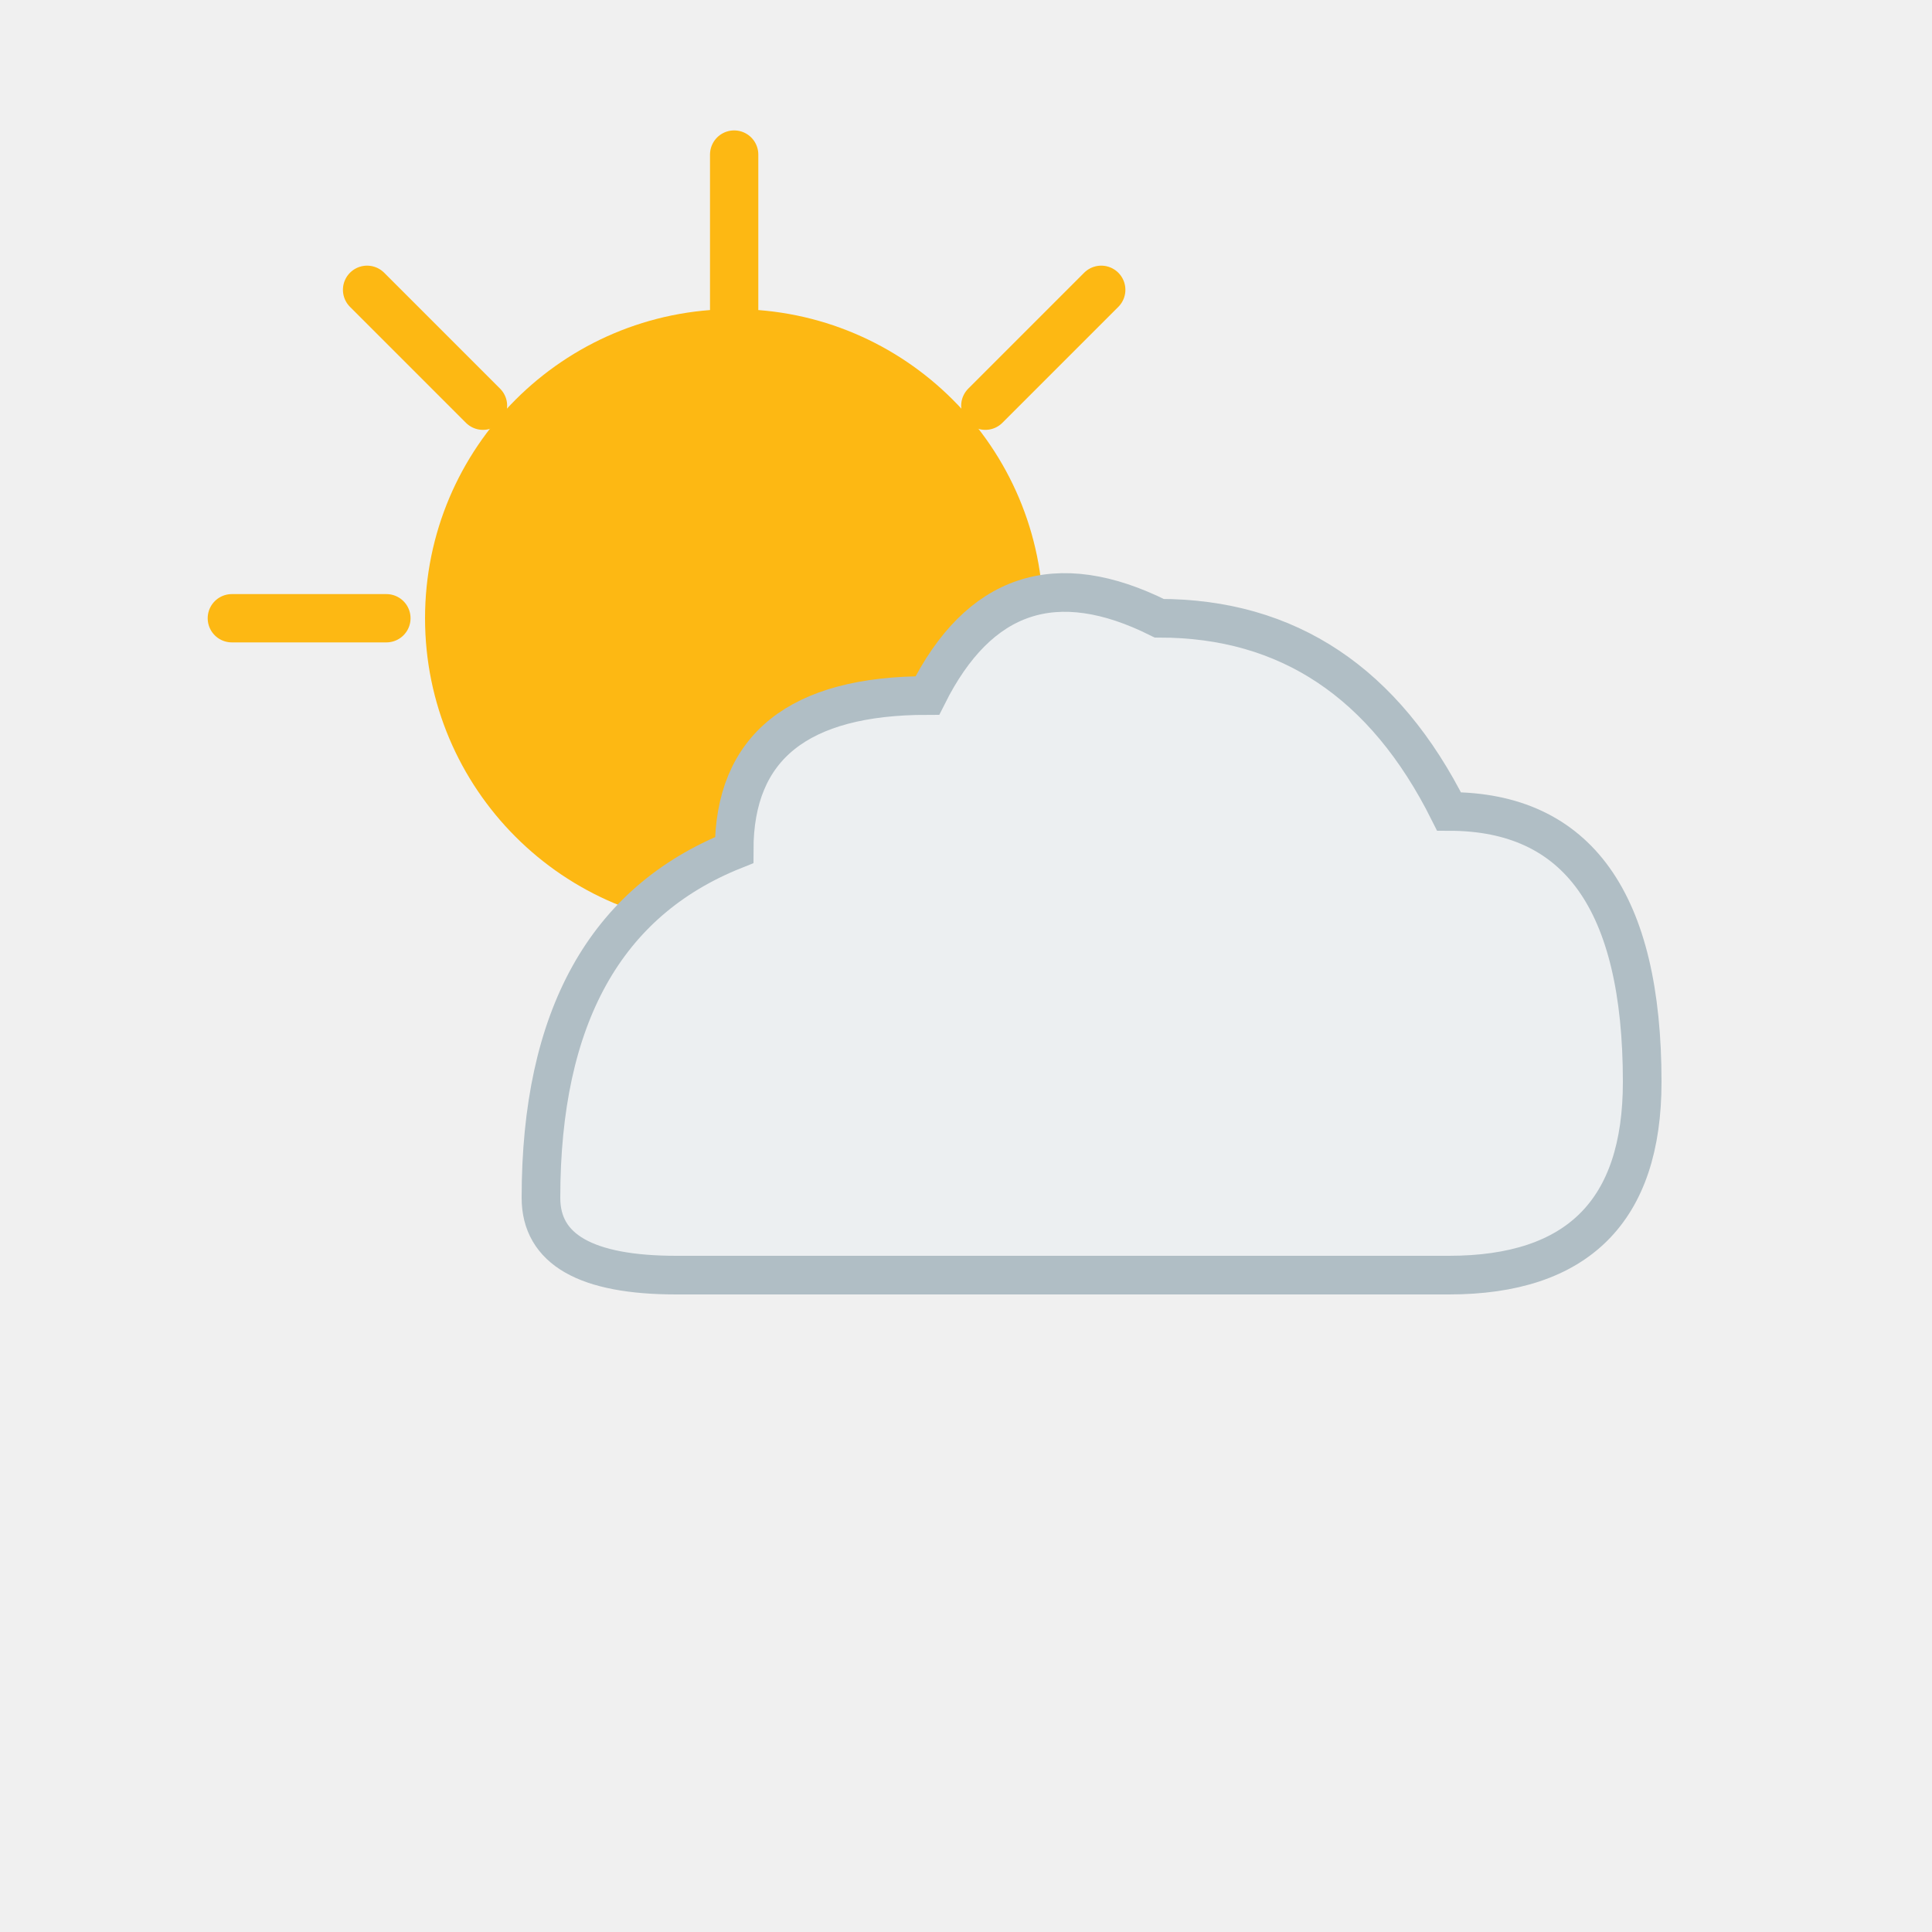
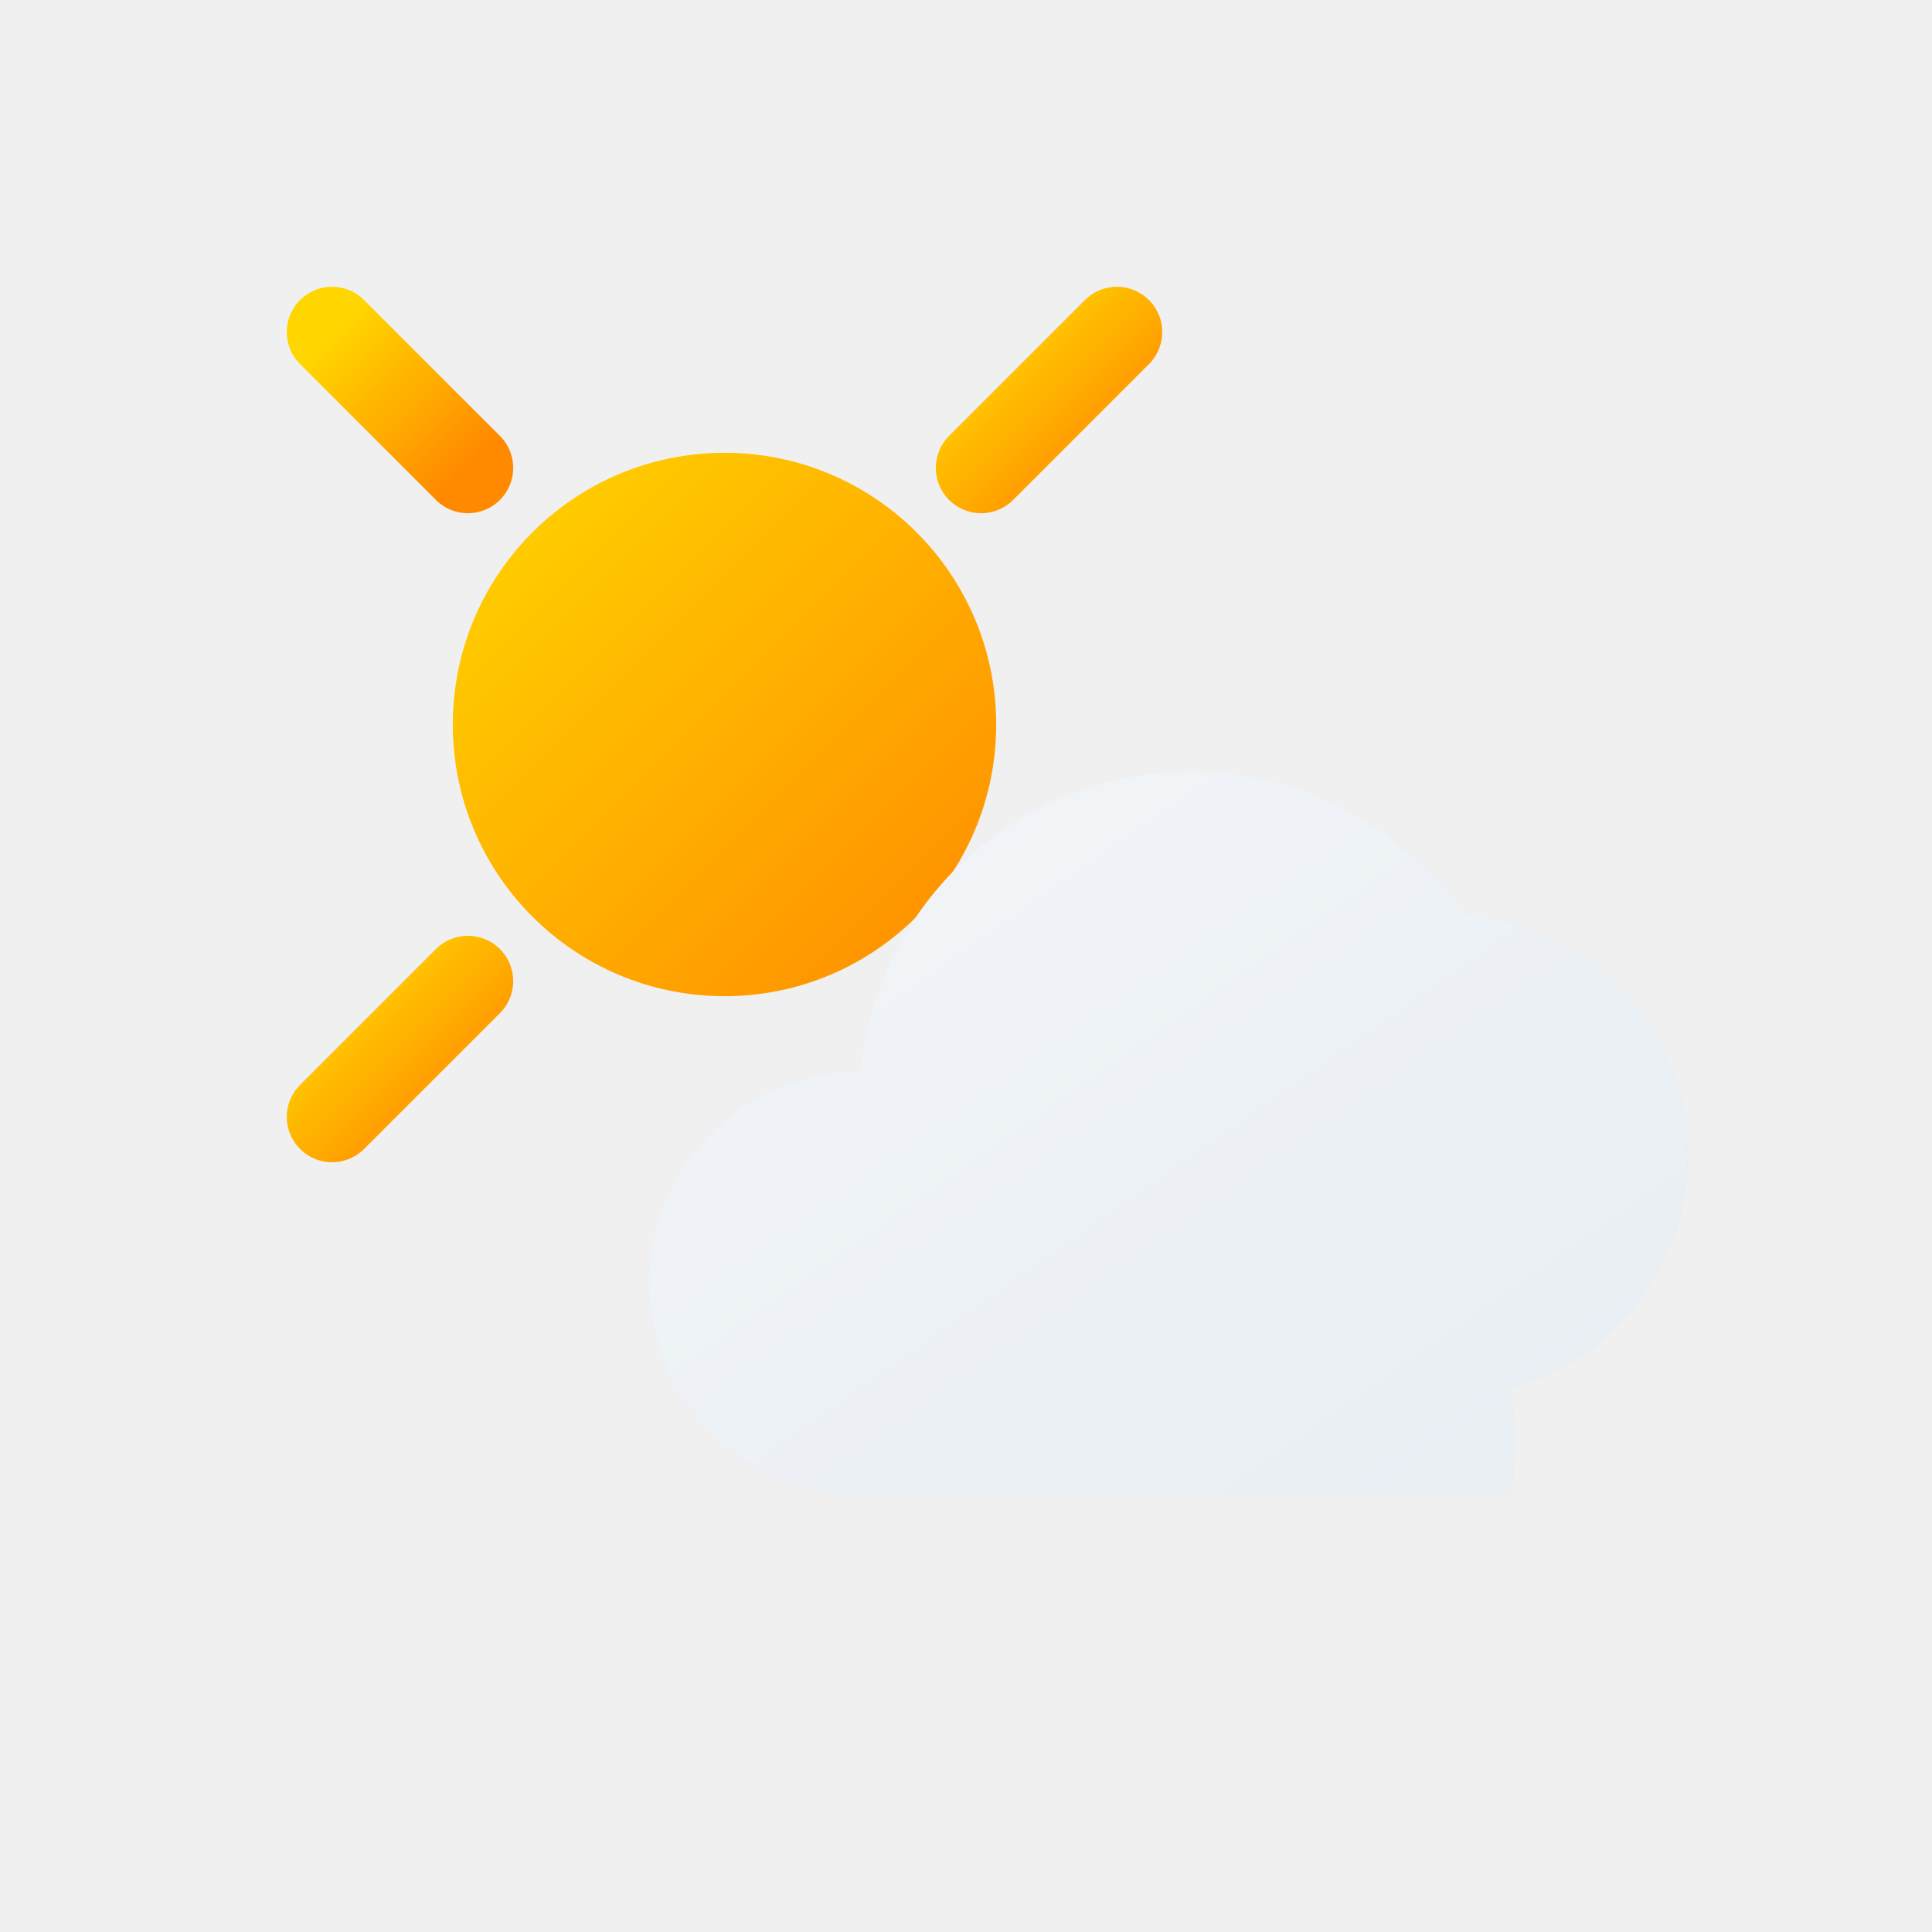
- <svg xmlns="http://www.w3.org/2000/svg" viewBox="0 0 100 100" width="100" height="100">
-   <circle cx="38" cy="32" r="16" fill="#FDB813" />
-   <g stroke="#FDB813" stroke-width="2.5" stroke-linecap="round">
-     <line x1="38" y1="8" x2="38" y2="16" />
-     <line x1="12" y1="32" x2="20" y2="32" />
-     <line x1="19" y1="15" x2="25" y2="21" />
-     <line x1="57" y1="15" x2="51" y2="21" />
+ <svg xmlns="http://www.w3.org/2000/svg" viewBox="0 0 64 64">
+   <defs>
+     <linearGradient id="sun-grad2" x1="0%" y1="0%" x2="100%" y2="100%">
+       <stop offset="0%" style="stop-color:#FFD600" />
+       <stop offset="100%" style="stop-color:#FF8A00" />
+     </linearGradient>
+     <linearGradient id="cloud-grad2" x1="0%" y1="0%" x2="100%" y2="100%">
+       <stop offset="0%" style="stop-color:#e0e8f0" />
+       <stop offset="100%" style="stop-color:#c5d4e0" />
+     </linearGradient>
+   </defs>
+   <g>
+     <circle cx="24" cy="24" r="9" fill="url(#sun-grad2)" />
+     <g stroke="url(#sun-grad2)" stroke-width="3" stroke-linecap="round">
+       <line x1="24" y1="6" x2="24" y2="12" />
+       <line x1="24" y1="36" x2="24" y2="42" />
+       <line x1="6" y1="24" x2="12" y2="24" />
+       <line x1="36" y1="24" x2="42" y2="24" />
+       <line x1="11" y1="11" x2="15.5" y2="15.5" />
+       <line x1="32.5" y1="32.5" x2="37" y2="37" />
+       <line x1="11" y1="37" x2="15.5" y2="32.5" />
+       <line x1="32.5" y1="15.5" x2="37" y2="11" />
+     </g>
  </g>
-   <path d="M 28 62 Q 28 48 38 44 Q 38 36 48 36 Q 52 28 60 32 Q 70 32 75 42 Q 85 42 85 56 Q 85 66 75 66 L 35 66 Q 28 66 28 62 Z" fill="#ECEFF1" stroke="#B0BEC5" stroke-width="2" />
+   <path d="M50,46a8,8,0,0,0-1.5-15.7,11,11,0,0,0-20,5.2,7,7,0,0,0,0,14h21.5a8,8,0,0,0,0-3.5Z" fill="url(#cloud-grad2)" />
+   <path d="M50,46a8,8,0,0,0-1.5-15.7,11,11,0,0,0-20,5.2,7,7,0,0,0,0,14h21.5a8,8,0,0,0,0-3.5Z" fill="#fff" opacity="0.6" />
</svg>
